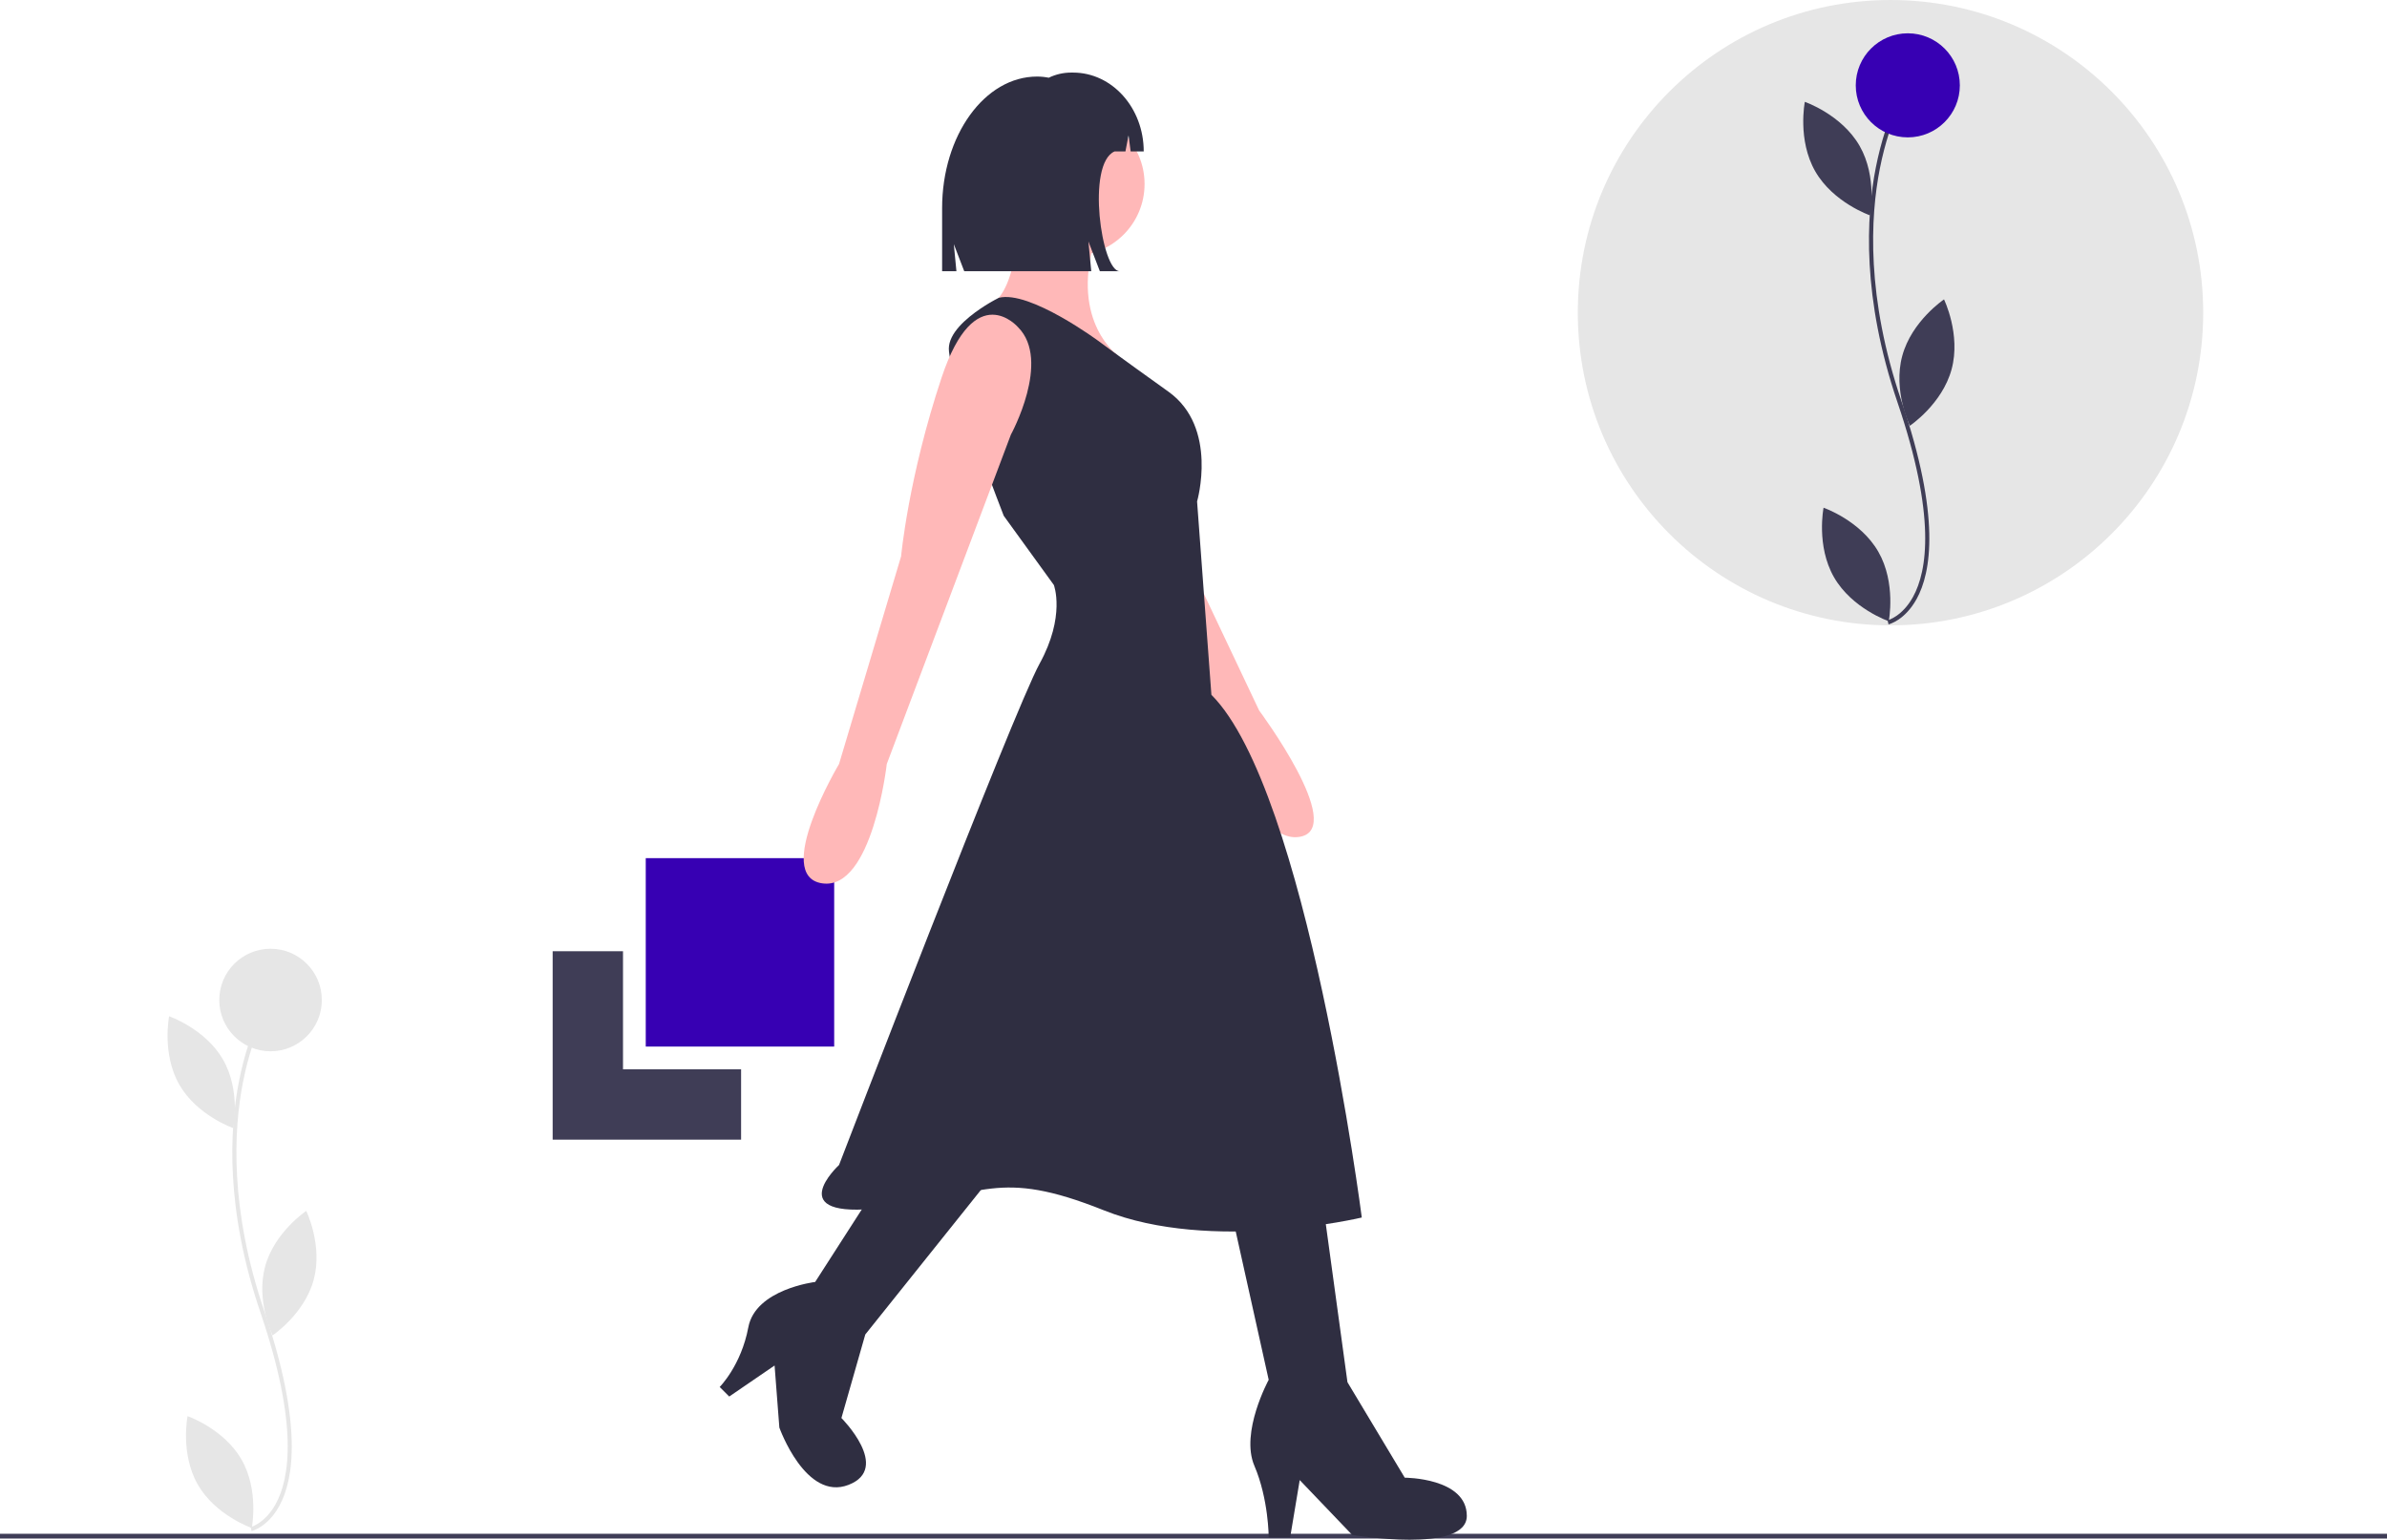
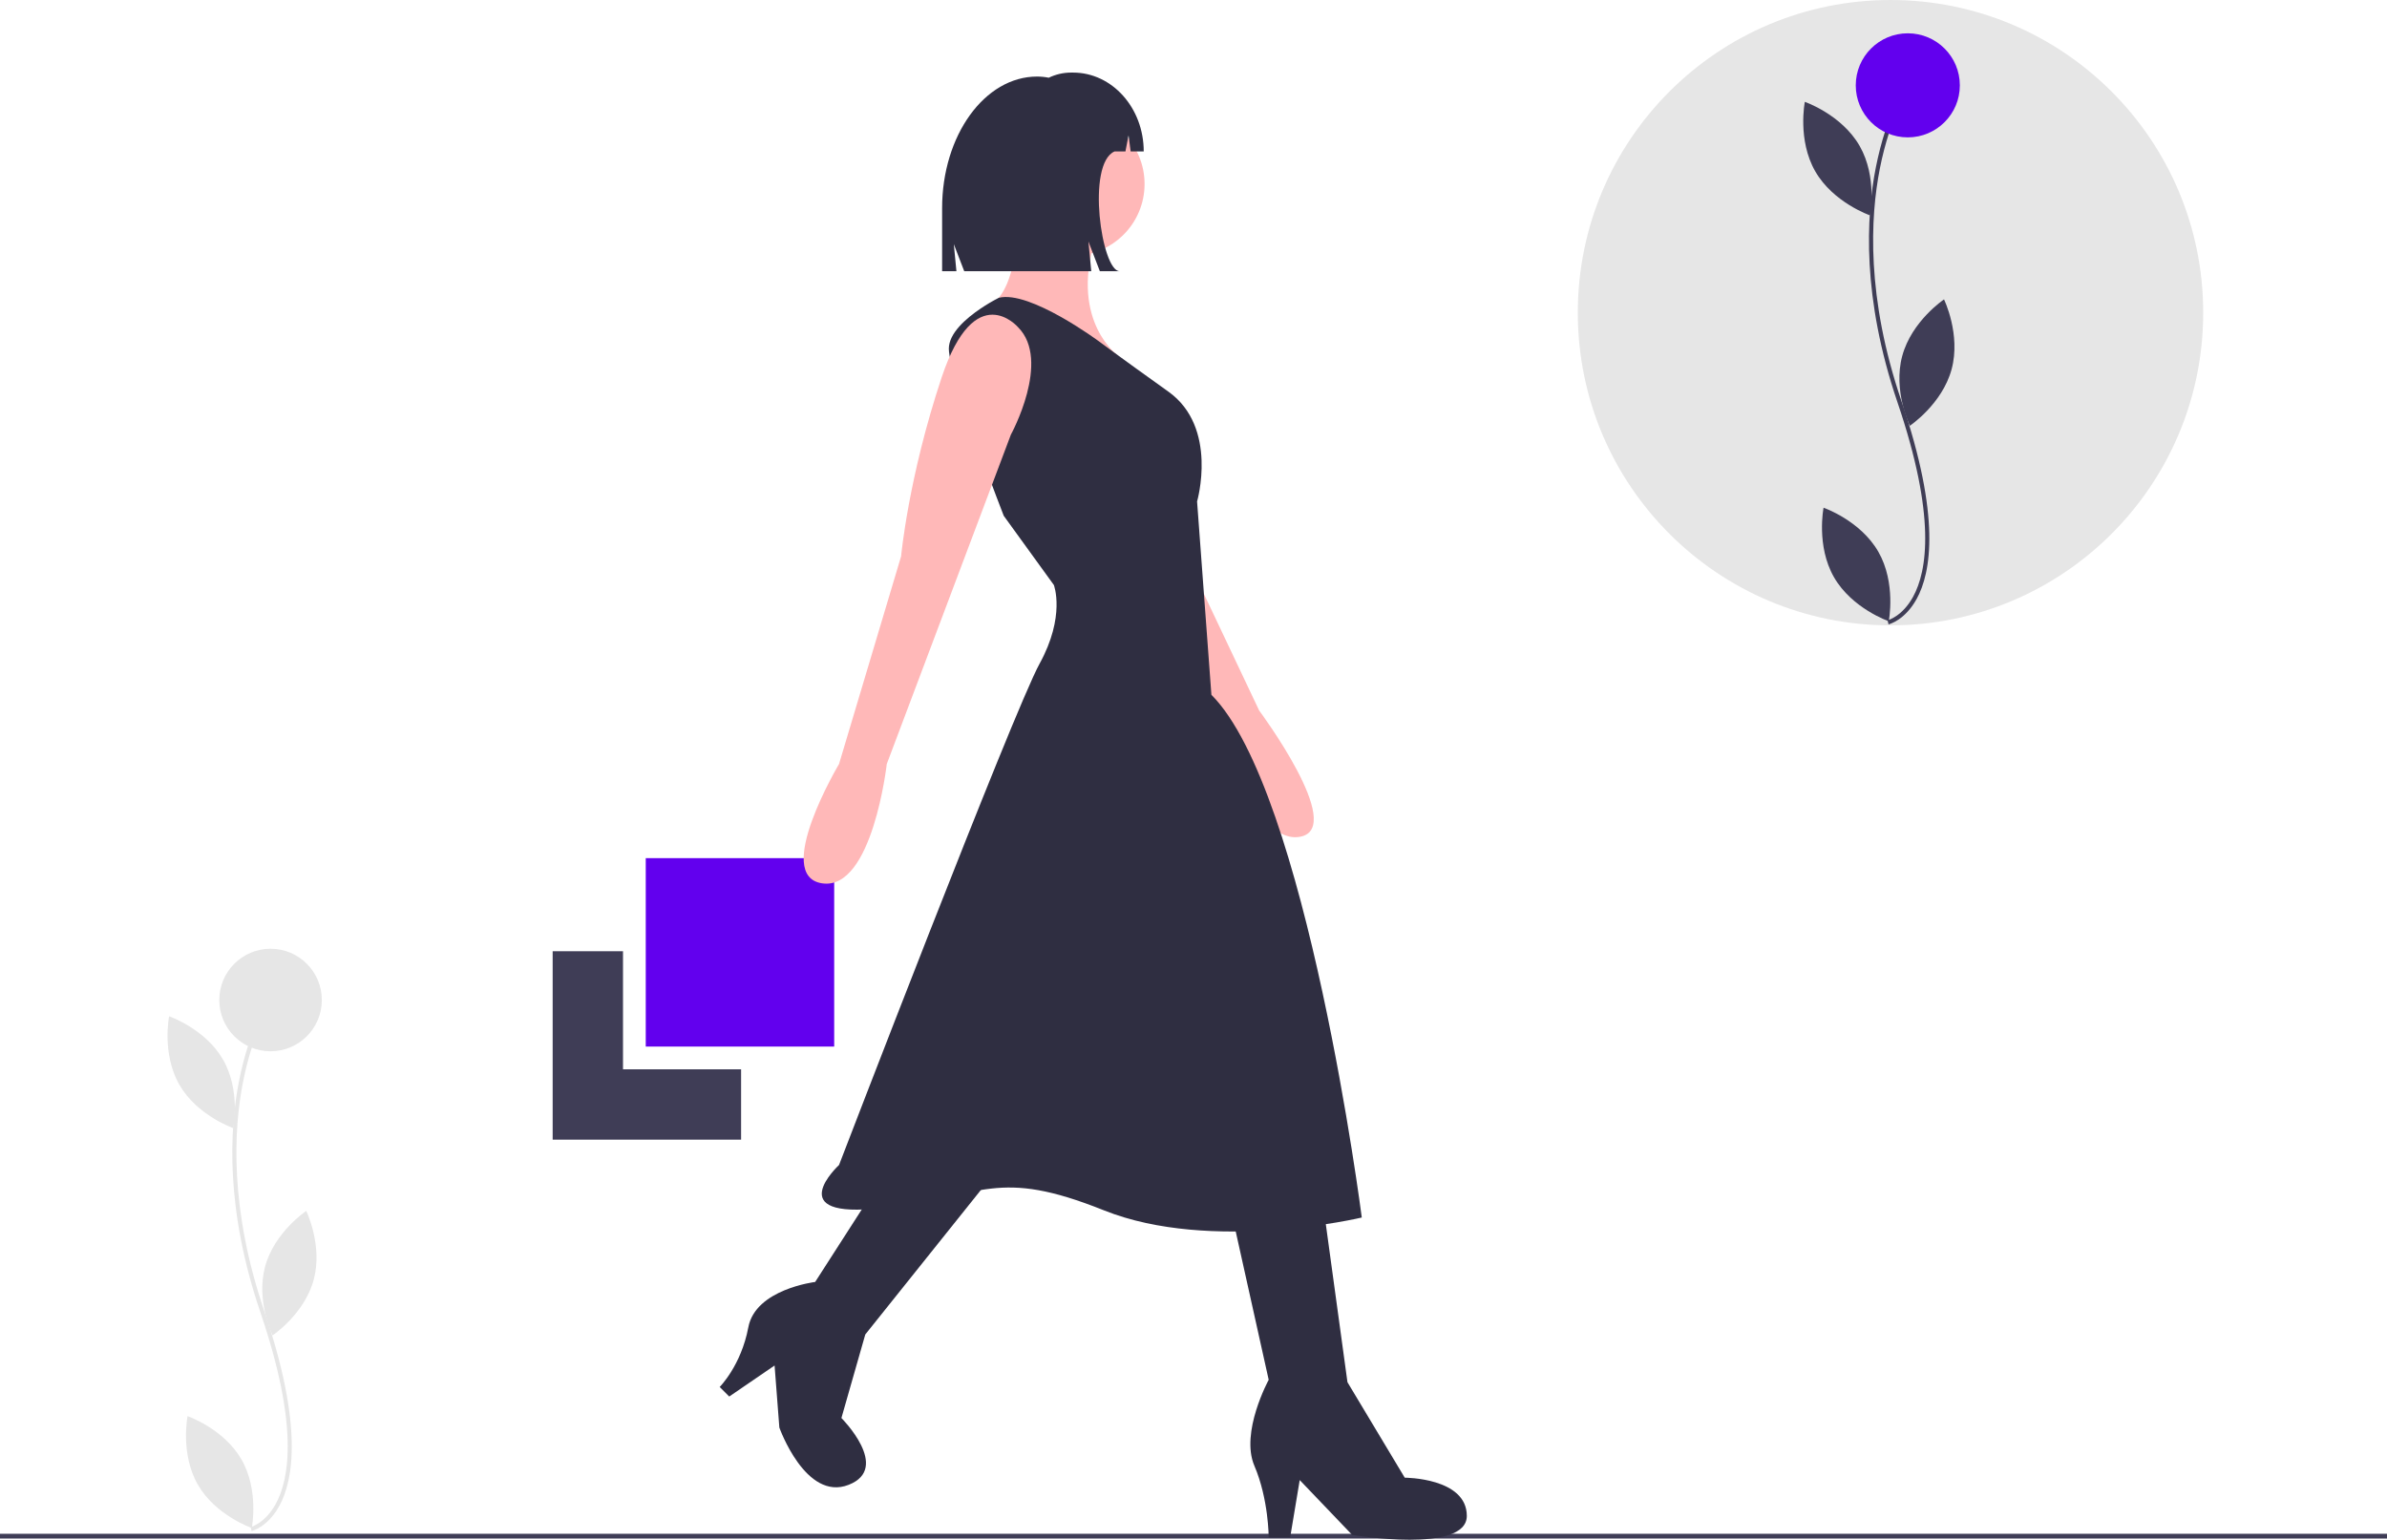
<svg xmlns="http://www.w3.org/2000/svg" id="fac8495d-9f75-40ba-86cd-a3f8912f555b" data-name="Layer 1" width="1000" height="645.092" viewBox="0 0 1000 645.092">
  <polygon points="261 448 261 398.528 231.528 398.528 231.528 477.472 310.472 477.472 310.472 448 261 448" fill="#3f3d56" />
-   <rect x="270.528" y="359.528" width="78.944" height="78.944" fill="#3700b3" />
+   <rect x="270.528" y="359.528" width="78.944" height="78.944" fill="#6200ee" />
  <circle cx="792" cy="131" r="131" fill="#e6e6e6" />
  <path d="M917.6,282.159c-3.955,14.619-17.501,23.674-17.501,23.674s-7.134-14.649-3.179-29.268,17.501-23.674,17.501-23.674S921.555,267.539,917.6,282.159Z" transform="translate(-100 -127.4539)" fill="#3f3d56" />
  <path d="M886.901,358.614c7.541,13.134,4.365,29.115,4.365,29.115s-15.403-5.314-22.944-18.448-4.365-29.115-4.365-29.115S879.36,345.48,886.901,358.614Z" transform="translate(-100 -127.4539)" fill="#3f3d56" />
  <path d="M879.053,188.569c7.541,13.134,4.365,29.115,4.365,29.115s-15.403-5.314-22.944-18.448-4.365-29.115-4.365-29.115S871.512,175.435,879.053,188.569Z" transform="translate(-100 -127.4539)" fill="#3f3d56" />
  <path d="M891.177,389.039l-.397-1.698.198.849-.202-.848c.06-.014,6.117-1.56,10.663-9.822,5.98-10.87,9.705-33.829-6.507-81.483-14.927-43.878-13.176-77.753-9.077-98.444,4.451-22.477,12.334-34.376,12.666-34.872l1.448.973c-.08.119-8.051,12.173-12.425,34.341-4.037,20.465-5.747,53.981,9.038,97.439,16.453,48.362,12.524,71.821,6.33,82.984C897.974,387.36,891.452,388.975,891.177,389.039Z" transform="translate(-100 -127.4539)" fill="#3f3d56" />
-   <circle cx="799.246" cy="35.754" r="21.801" fill="#3700b3" />
+   <circle cx="799.246" cy="35.754" r="21.801" fill="#6200ee" />
  <path d="M231.427,663.615c-3.896,14.403-17.242,23.324-17.242,23.324s-7.029-14.432-3.132-28.836,17.242-23.324,17.242-23.324S235.323,649.212,231.427,663.615Z" transform="translate(-100 -127.4539)" fill="#e6e6e6" />
  <path d="M201.181,738.941c7.43,12.94,4.3,28.685,4.3,28.685s-15.175-5.235-22.605-18.175-4.3-28.685-4.3-28.685S193.751,726.001,201.181,738.941Z" transform="translate(-100 -127.4539)" fill="#e6e6e6" />
  <path d="M193.449,571.409c7.43,12.94,4.3,28.685,4.3,28.685s-15.175-5.235-22.605-18.175-4.3-28.685-4.3-28.685S186.019,558.469,193.449,571.409Z" transform="translate(-100 -127.4539)" fill="#e6e6e6" />
  <path d="M205.394,768.917l-.391-1.673.195.836L205,767.244c.06-.014,6.027-1.537,10.505-9.677,5.891-10.709,9.561-33.33-6.411-80.279-14.707-43.23-12.981-76.605-8.943-96.99,4.386-22.145,12.152-33.868,12.48-34.356l1.426.959c-.079.117-7.932,11.994-12.241,33.834-3.978,20.163-5.662,53.184,8.904,96,16.21,47.648,12.338,70.76,6.236,81.759C212.091,767.263,205.666,768.854,205.394,768.917Z" transform="translate(-100 -127.4539)" fill="#e6e6e6" />
  <circle cx="113.344" cy="418.968" r="21.479" fill="#e6e6e6" />
  <rect y="642.592" width="1000" height="2" fill="#3f3d56" />
  <path d="M577.995,314.012l13.792,35.718,35.724,75.404s36.597,49.17,17.224,52.871-31.955-44.327-31.955-44.327l-49.918-77.287Z" transform="translate(-100 -127.4539)" fill="#ffb8b8" />
  <circle cx="449.5" cy="77.092" r="30" fill="#ffb8b8" />
  <path d="M526.5,215.546s1,33-12,40c0,0,27-1,41,21h13s-20-14-10-48Z" transform="translate(-100 -127.4539)" fill="#ffb8b8" />
  <path d="M670.5,637.546s-63,15-108-3-50-6-93-1-18-18-18-18,73-190,84-210,6-33,6-33l-21-29s-4.92-12.63-10.22-27.3c-6.14-17.02-12.78-36.79-12.78-42.7,0-6.48,7.26-12.73,13.23-16.76a72.248,72.248,0,0,1,7.69-4.56c12.91-3.32,42.08,18.32,42.08,18.32s8,6,29,21,12,46,12,46l6,81C647.5,458.546,670.5,637.546,670.5,637.546Z" transform="translate(-100 -127.4539)" fill="#2f2e41" />
  <path d="M526.5,264.546s-18-21-32,21-17,75-17,75l-26,87s-28,47-7,50,27-50,27-50l52-138S540.5,278.546,526.5,264.546Z" transform="translate(-100 -127.4539)" fill="#ffb8b8" />
  <path d="M468.5,622.546l-27,42s-25,3-28,19-12,25-12,25l4,4,19-13,2,26s11,31,29,24-3-28-3-28l10-35,56-70Z" transform="translate(-100 -127.4539)" fill="#2f2e41" />
  <path d="M615.5,633.546l16,72s-12,22-6,36,6,30,6,30h9l4-24,22,23s48,8,48-8-26-16-26-16l-24-40-10-73Z" transform="translate(-100 -127.4539)" fill="#2f2e41" />
  <path d="M534.471,159.528h0a25.34,25.34,0,0,1,4.893.487,21.442,21.442,0,0,1,9.34-2.153h.848c16.345,0,29.595,14.79,29.595,33.035v0h-5.477l-.885-6.732-1.297,6.732H566.926c-11.905,5.151-5.471,50.17,2.119,50.174h-8.28l-4.794-12.458,1.198,12.458H503.946l-4.358-11.325,1.09,11.325h-5.992V214.67C494.685,184.216,512.498,159.528,534.471,159.528Z" transform="translate(-100 -127.4539)" fill="#2f2e41" />
</svg>
